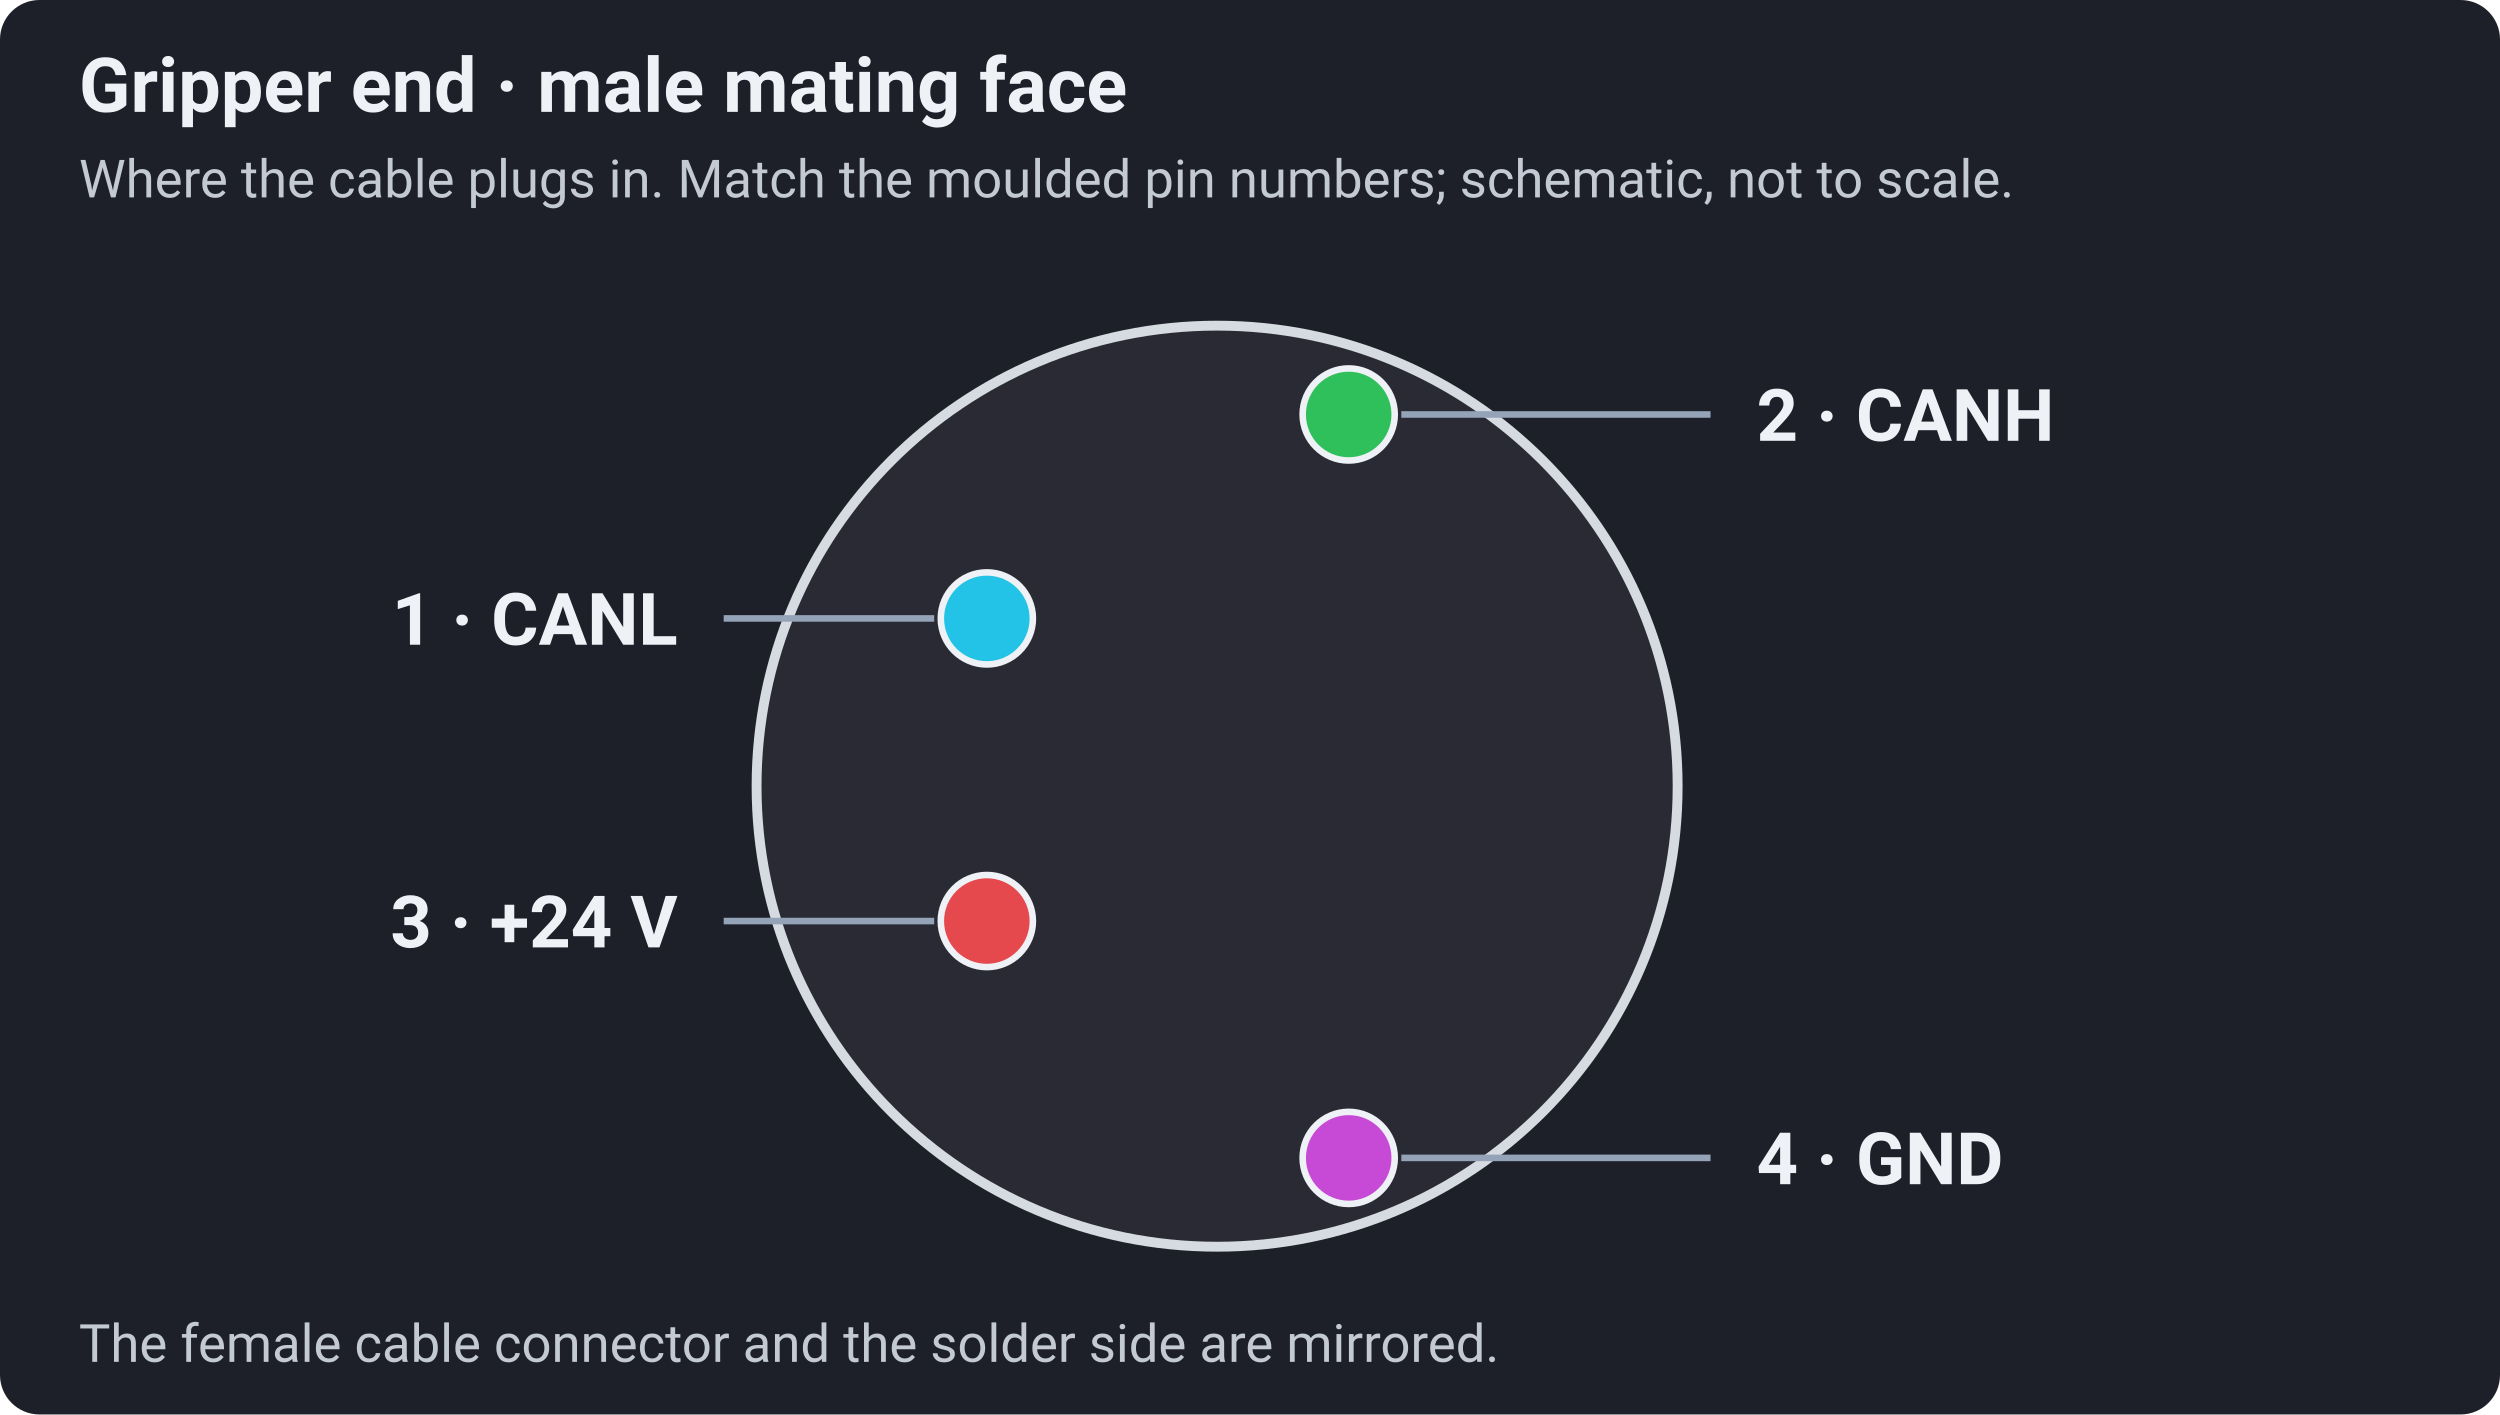
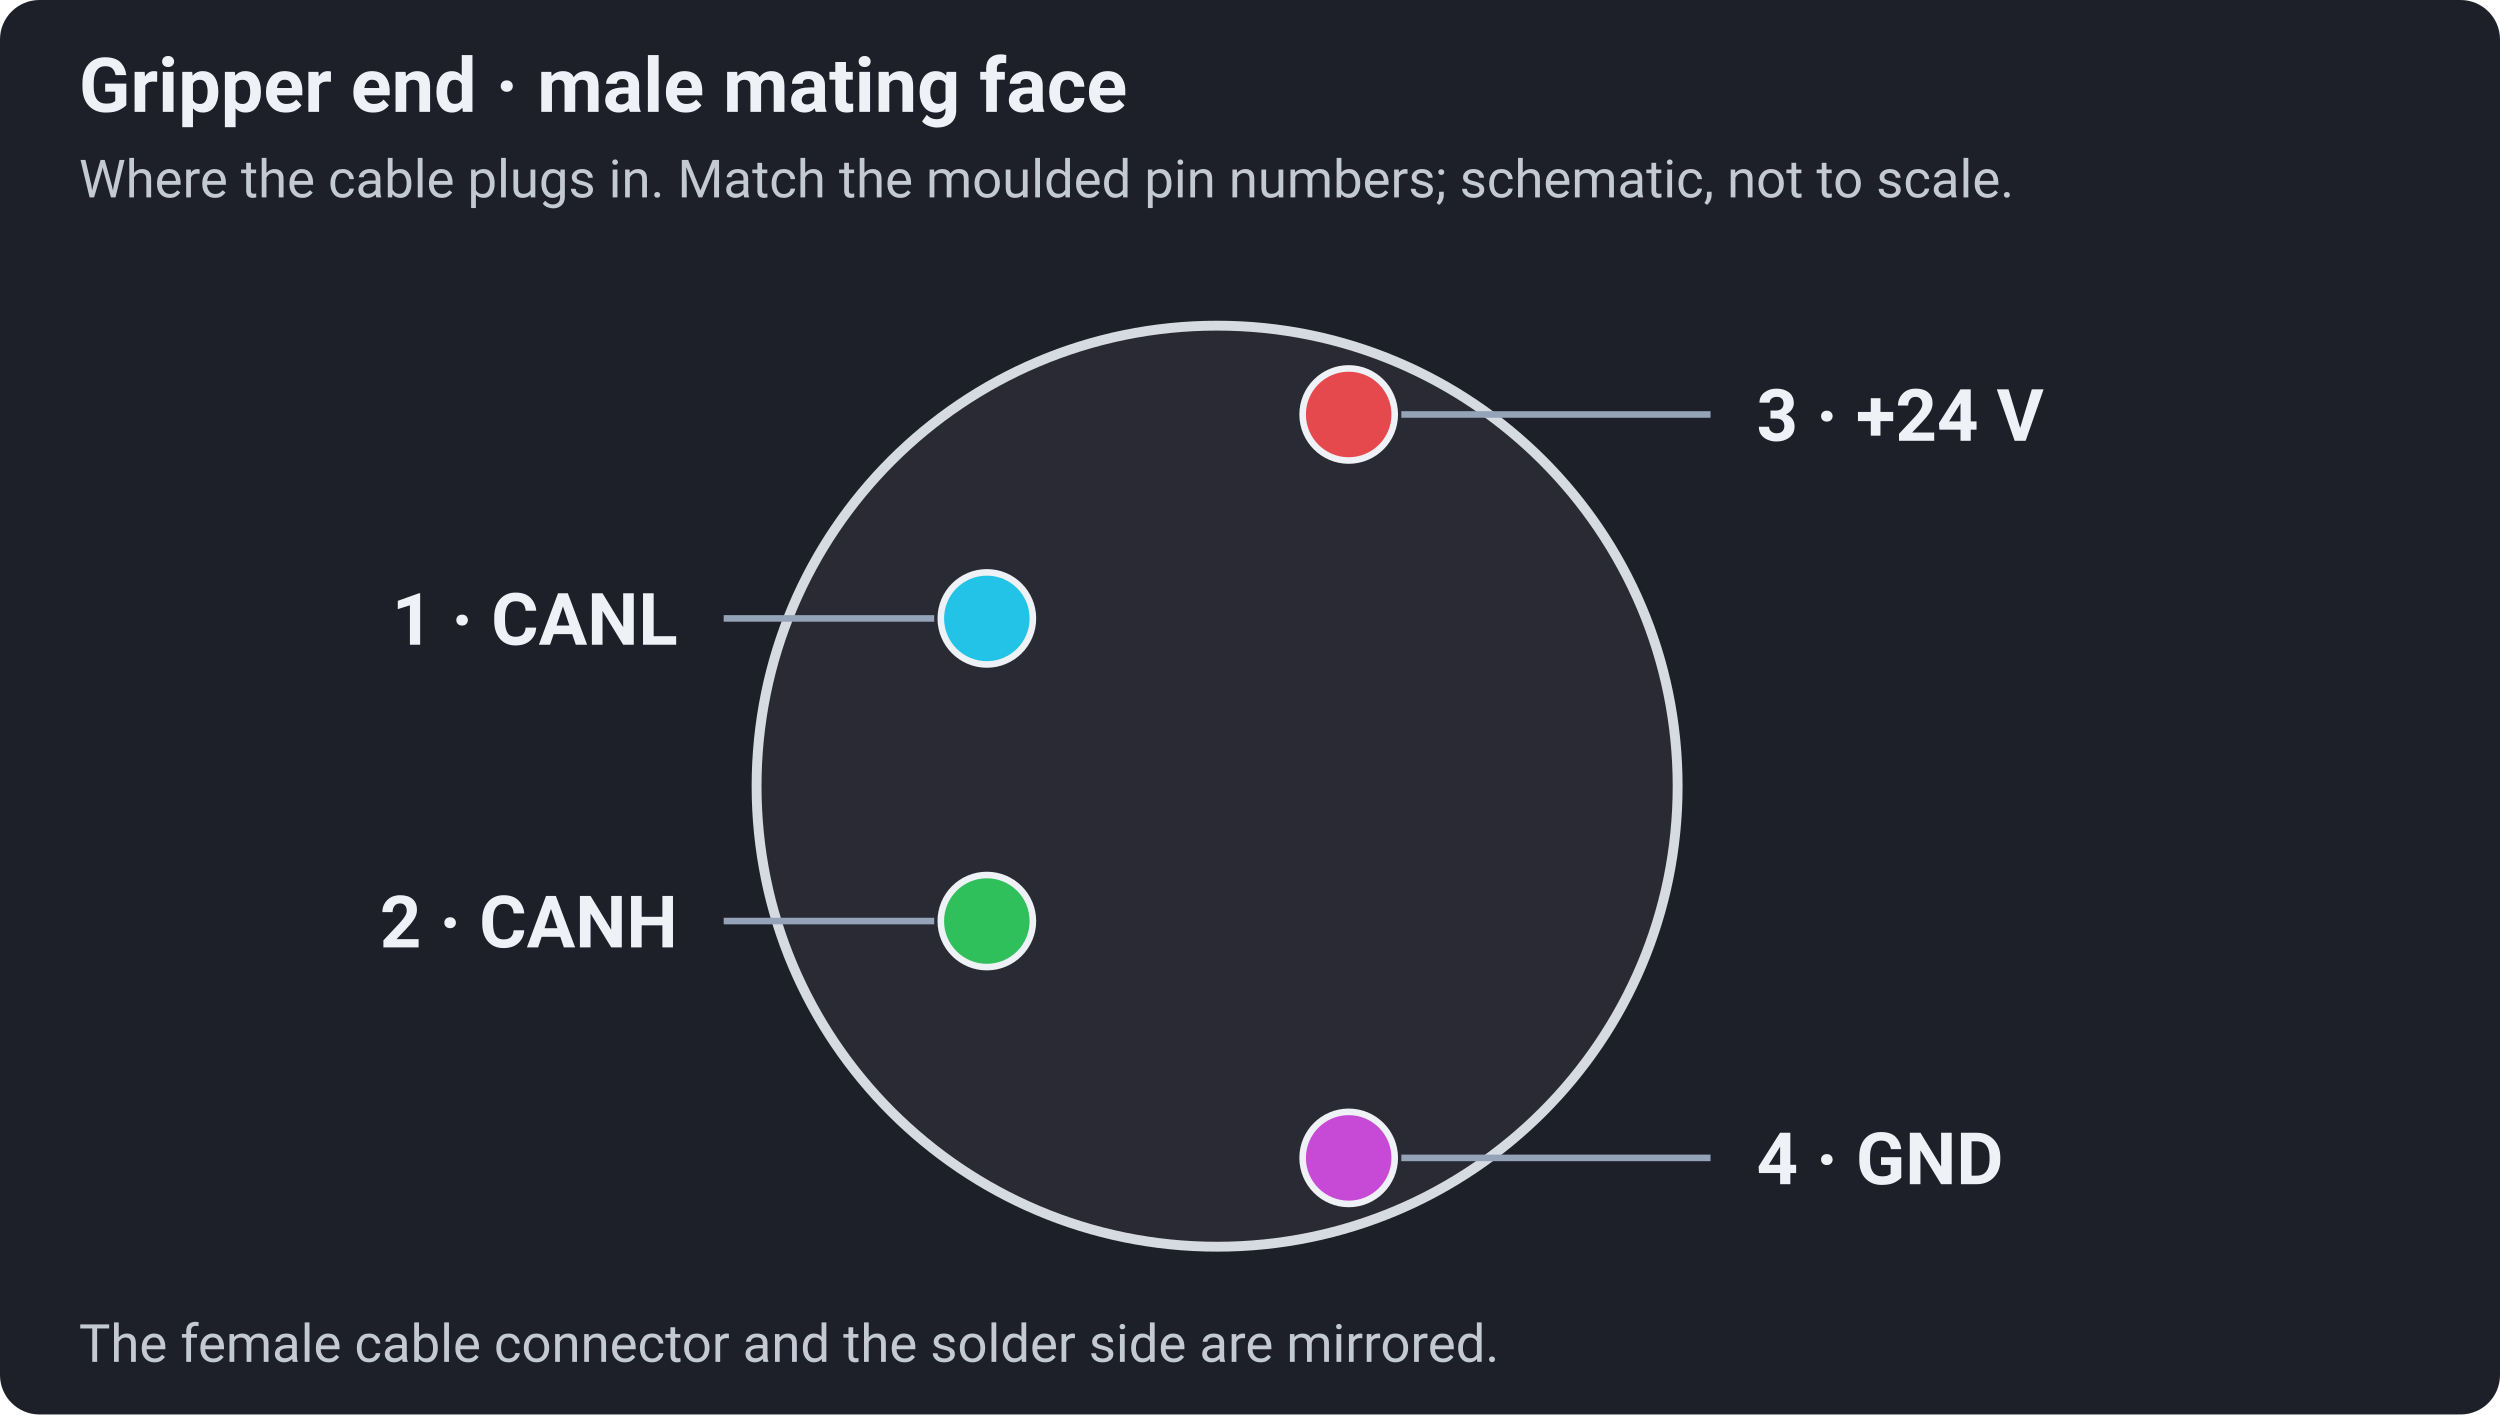
<svg xmlns="http://www.w3.org/2000/svg" viewBox="0 0 760 430" width="760" height="430" role="img" aria-labelledby="title desc">
  <rect width="760" height="430" rx="12" fill="#1e2029" />
  <text x="24" y="34" font-family="Roboto, Arial, sans-serif" font-size="23" font-weight="700" fill="#eef1f5">Gripper end · male mating face</text>
  <text x="24" y="60" font-family="Roboto, Arial, sans-serif" font-size="16" fill="#c3cad4">Where the cable plugs in. Match the moulded pin numbers; schematic, not to scale.</text>
  <circle cx="370" cy="239" r="140" fill="rgba(255,255,255,0.05)" stroke="#d6dbe2" stroke-width="3" />
  <path d="M426 126 H520" stroke="#94a3b8" stroke-width="2" fill="none" />
-   <circle cx="410" cy="126" r="14" fill="#2fbf5b" stroke="#eef1f5" stroke-width="2" />
-   <text x="534" y="134" text-anchor="start" font-family="Roboto, Arial, sans-serif" font-size="22" font-weight="700" fill="#eef1f5">2 · CANH</text>
+   <circle cx="410" cy="126" r="14" fill="#e5484d" stroke="#eef1f5" stroke-width="2" />
+   <text x="534" y="134" text-anchor="start" font-family="Roboto, Arial, sans-serif" font-size="22" font-weight="700" fill="#eef1f5">3 · +24 V</text>
  <path d="M284 188 H220" stroke="#94a3b8" stroke-width="2" fill="none" />
  <circle cx="300" cy="188" r="14" fill="#22c3e6" stroke="#eef1f5" stroke-width="2" />
  <text x="206" y="196" text-anchor="end" font-family="Roboto, Arial, sans-serif" font-size="22" font-weight="700" fill="#eef1f5">1 · CANL</text>
  <path d="M284 280 H220" stroke="#94a3b8" stroke-width="2" fill="none" />
-   <circle cx="300" cy="280" r="14" fill="#e5484d" stroke="#eef1f5" stroke-width="2" />
-   <text x="206" y="288" text-anchor="end" font-family="Roboto, Arial, sans-serif" font-size="22" font-weight="700" fill="#eef1f5">3 · +24 V</text>
+   <circle cx="300" cy="280" r="14" fill="#2fbf5b" stroke="#eef1f5" stroke-width="2" />
+   <text x="206" y="288" text-anchor="end" font-family="Roboto, Arial, sans-serif" font-size="22" font-weight="700" fill="#eef1f5">2 · CANH</text>
  <path d="M426 352 H520" stroke="#94a3b8" stroke-width="2" fill="none" />
  <circle cx="410" cy="352" r="14" fill="#c74ad6" stroke="#eef1f5" stroke-width="2" />
  <text x="534" y="360" text-anchor="start" font-family="Roboto, Arial, sans-serif" font-size="22" font-weight="700" fill="#eef1f5">4 · GND</text>
  <text x="24" y="414" font-family="Roboto, Arial, sans-serif" font-size="16" fill="#c3cad4">The female cable connector and the solder side are mirrored.</text>
</svg>
